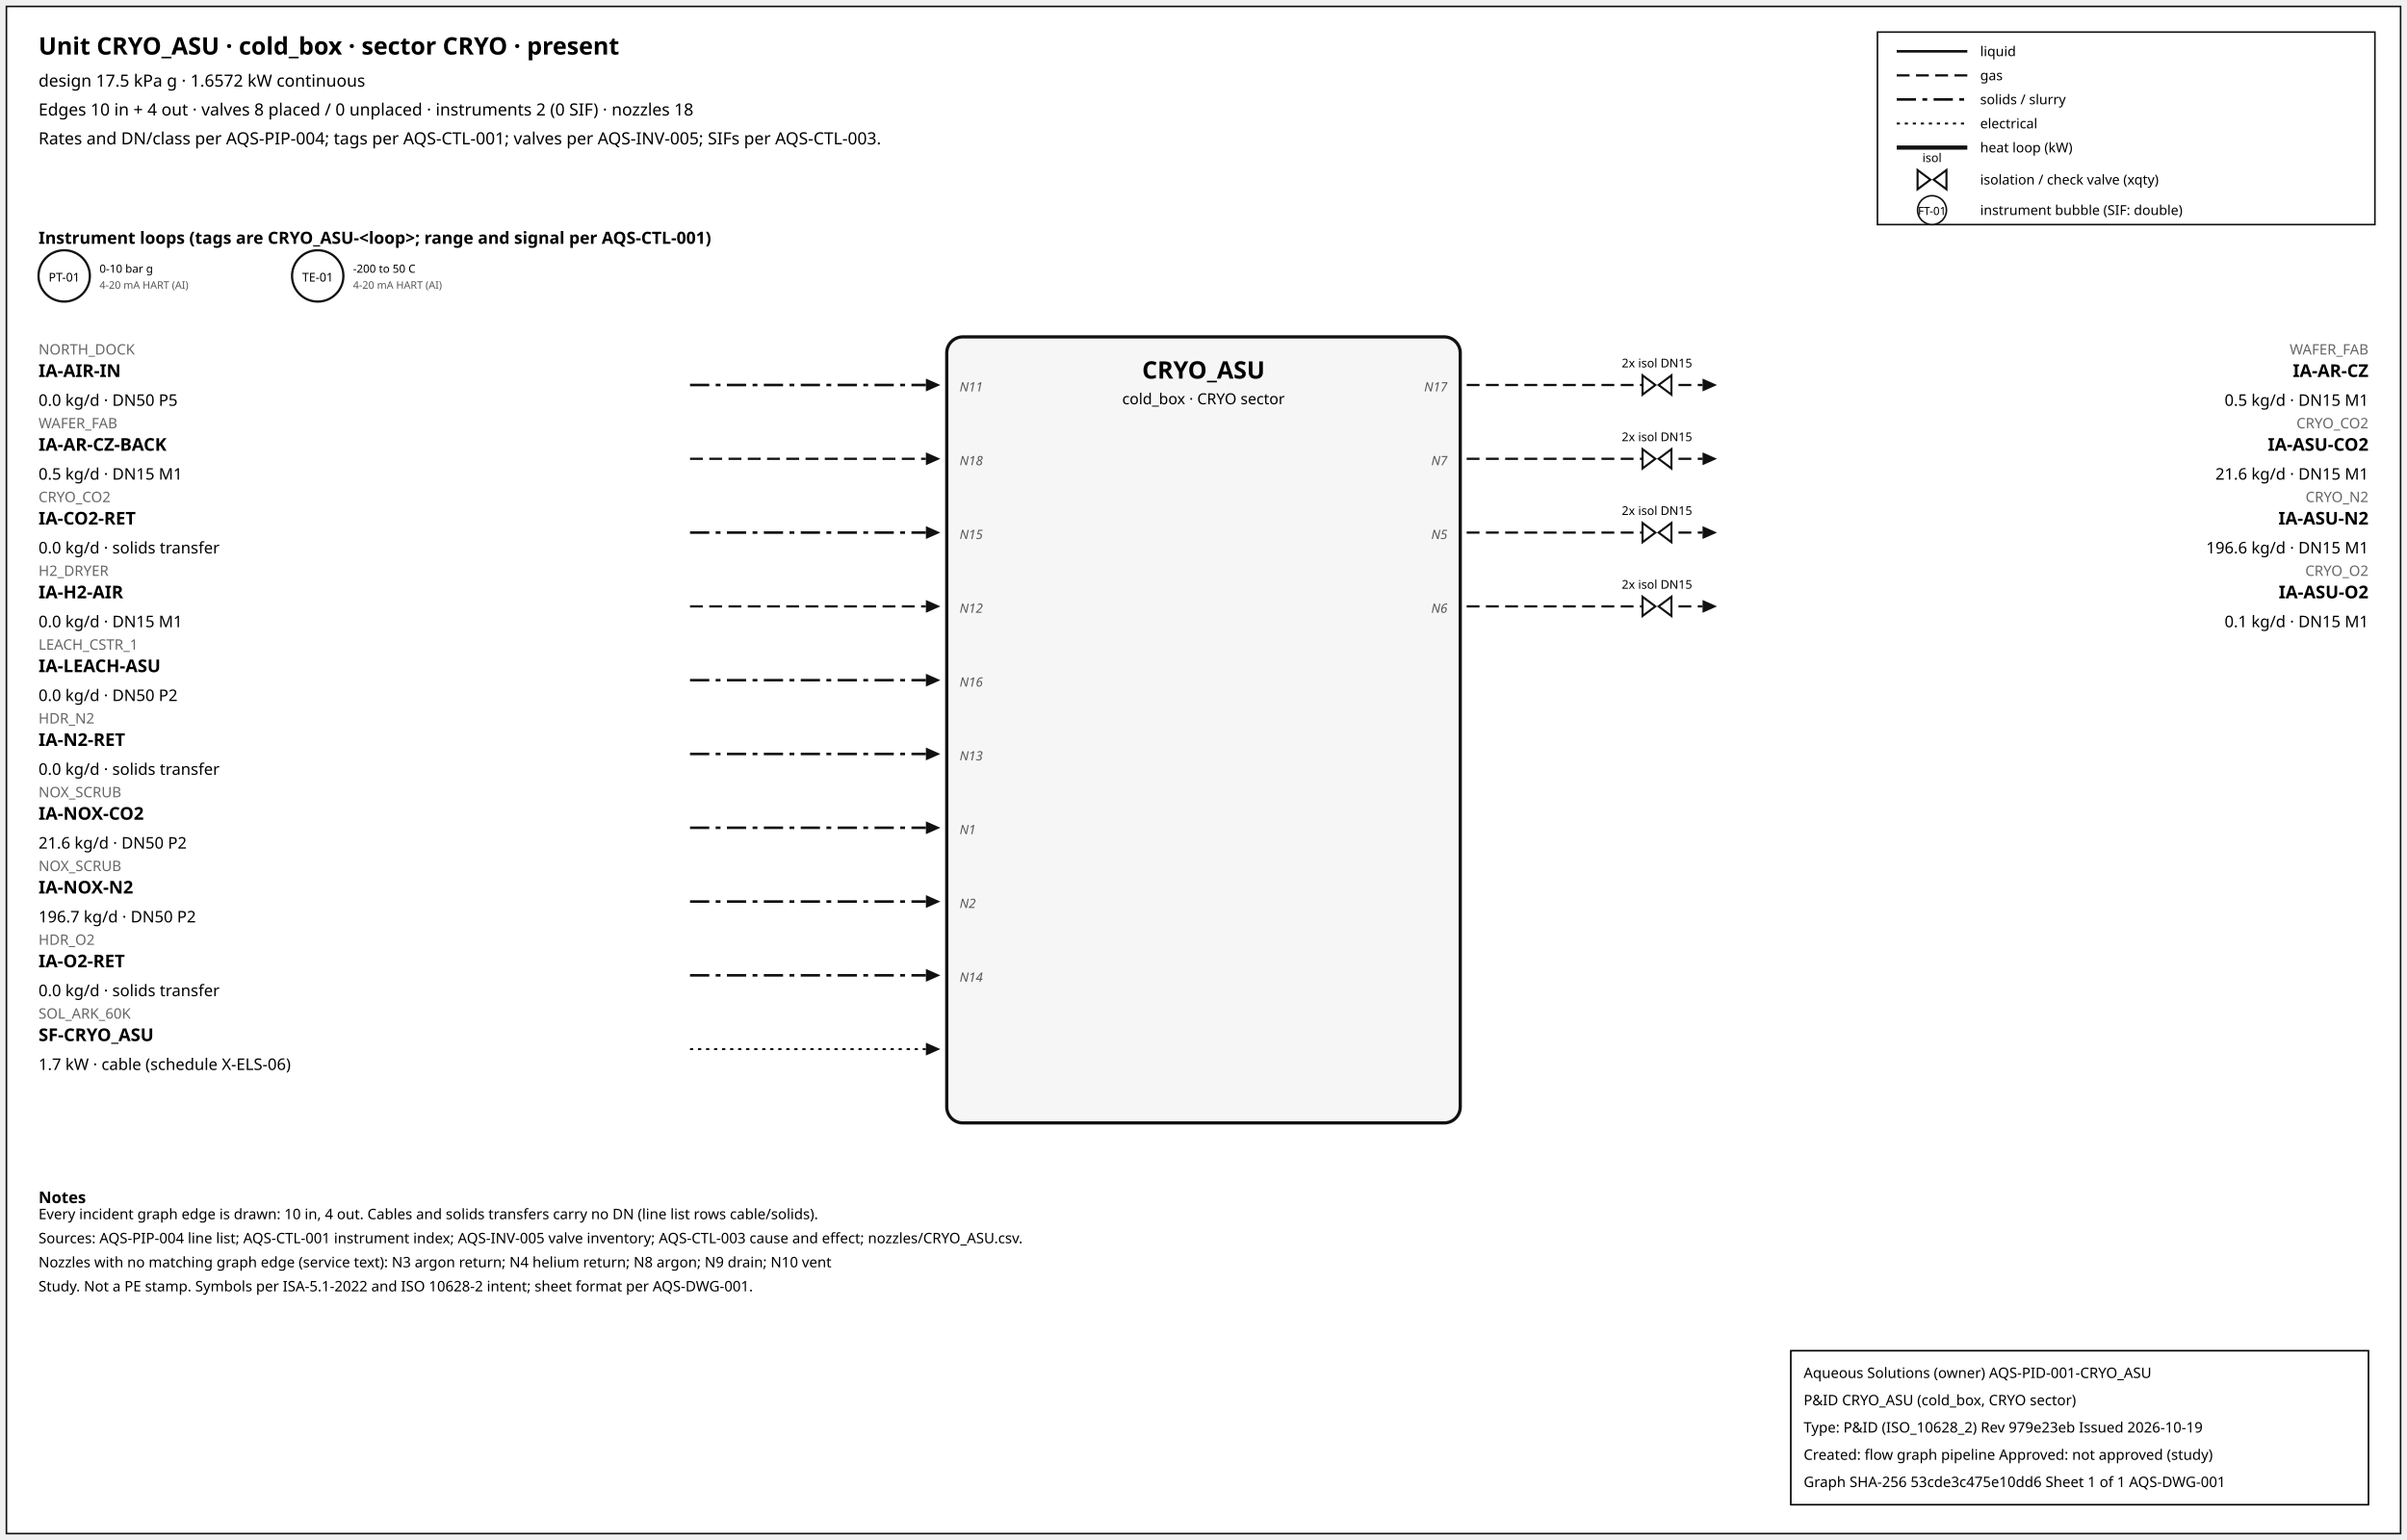
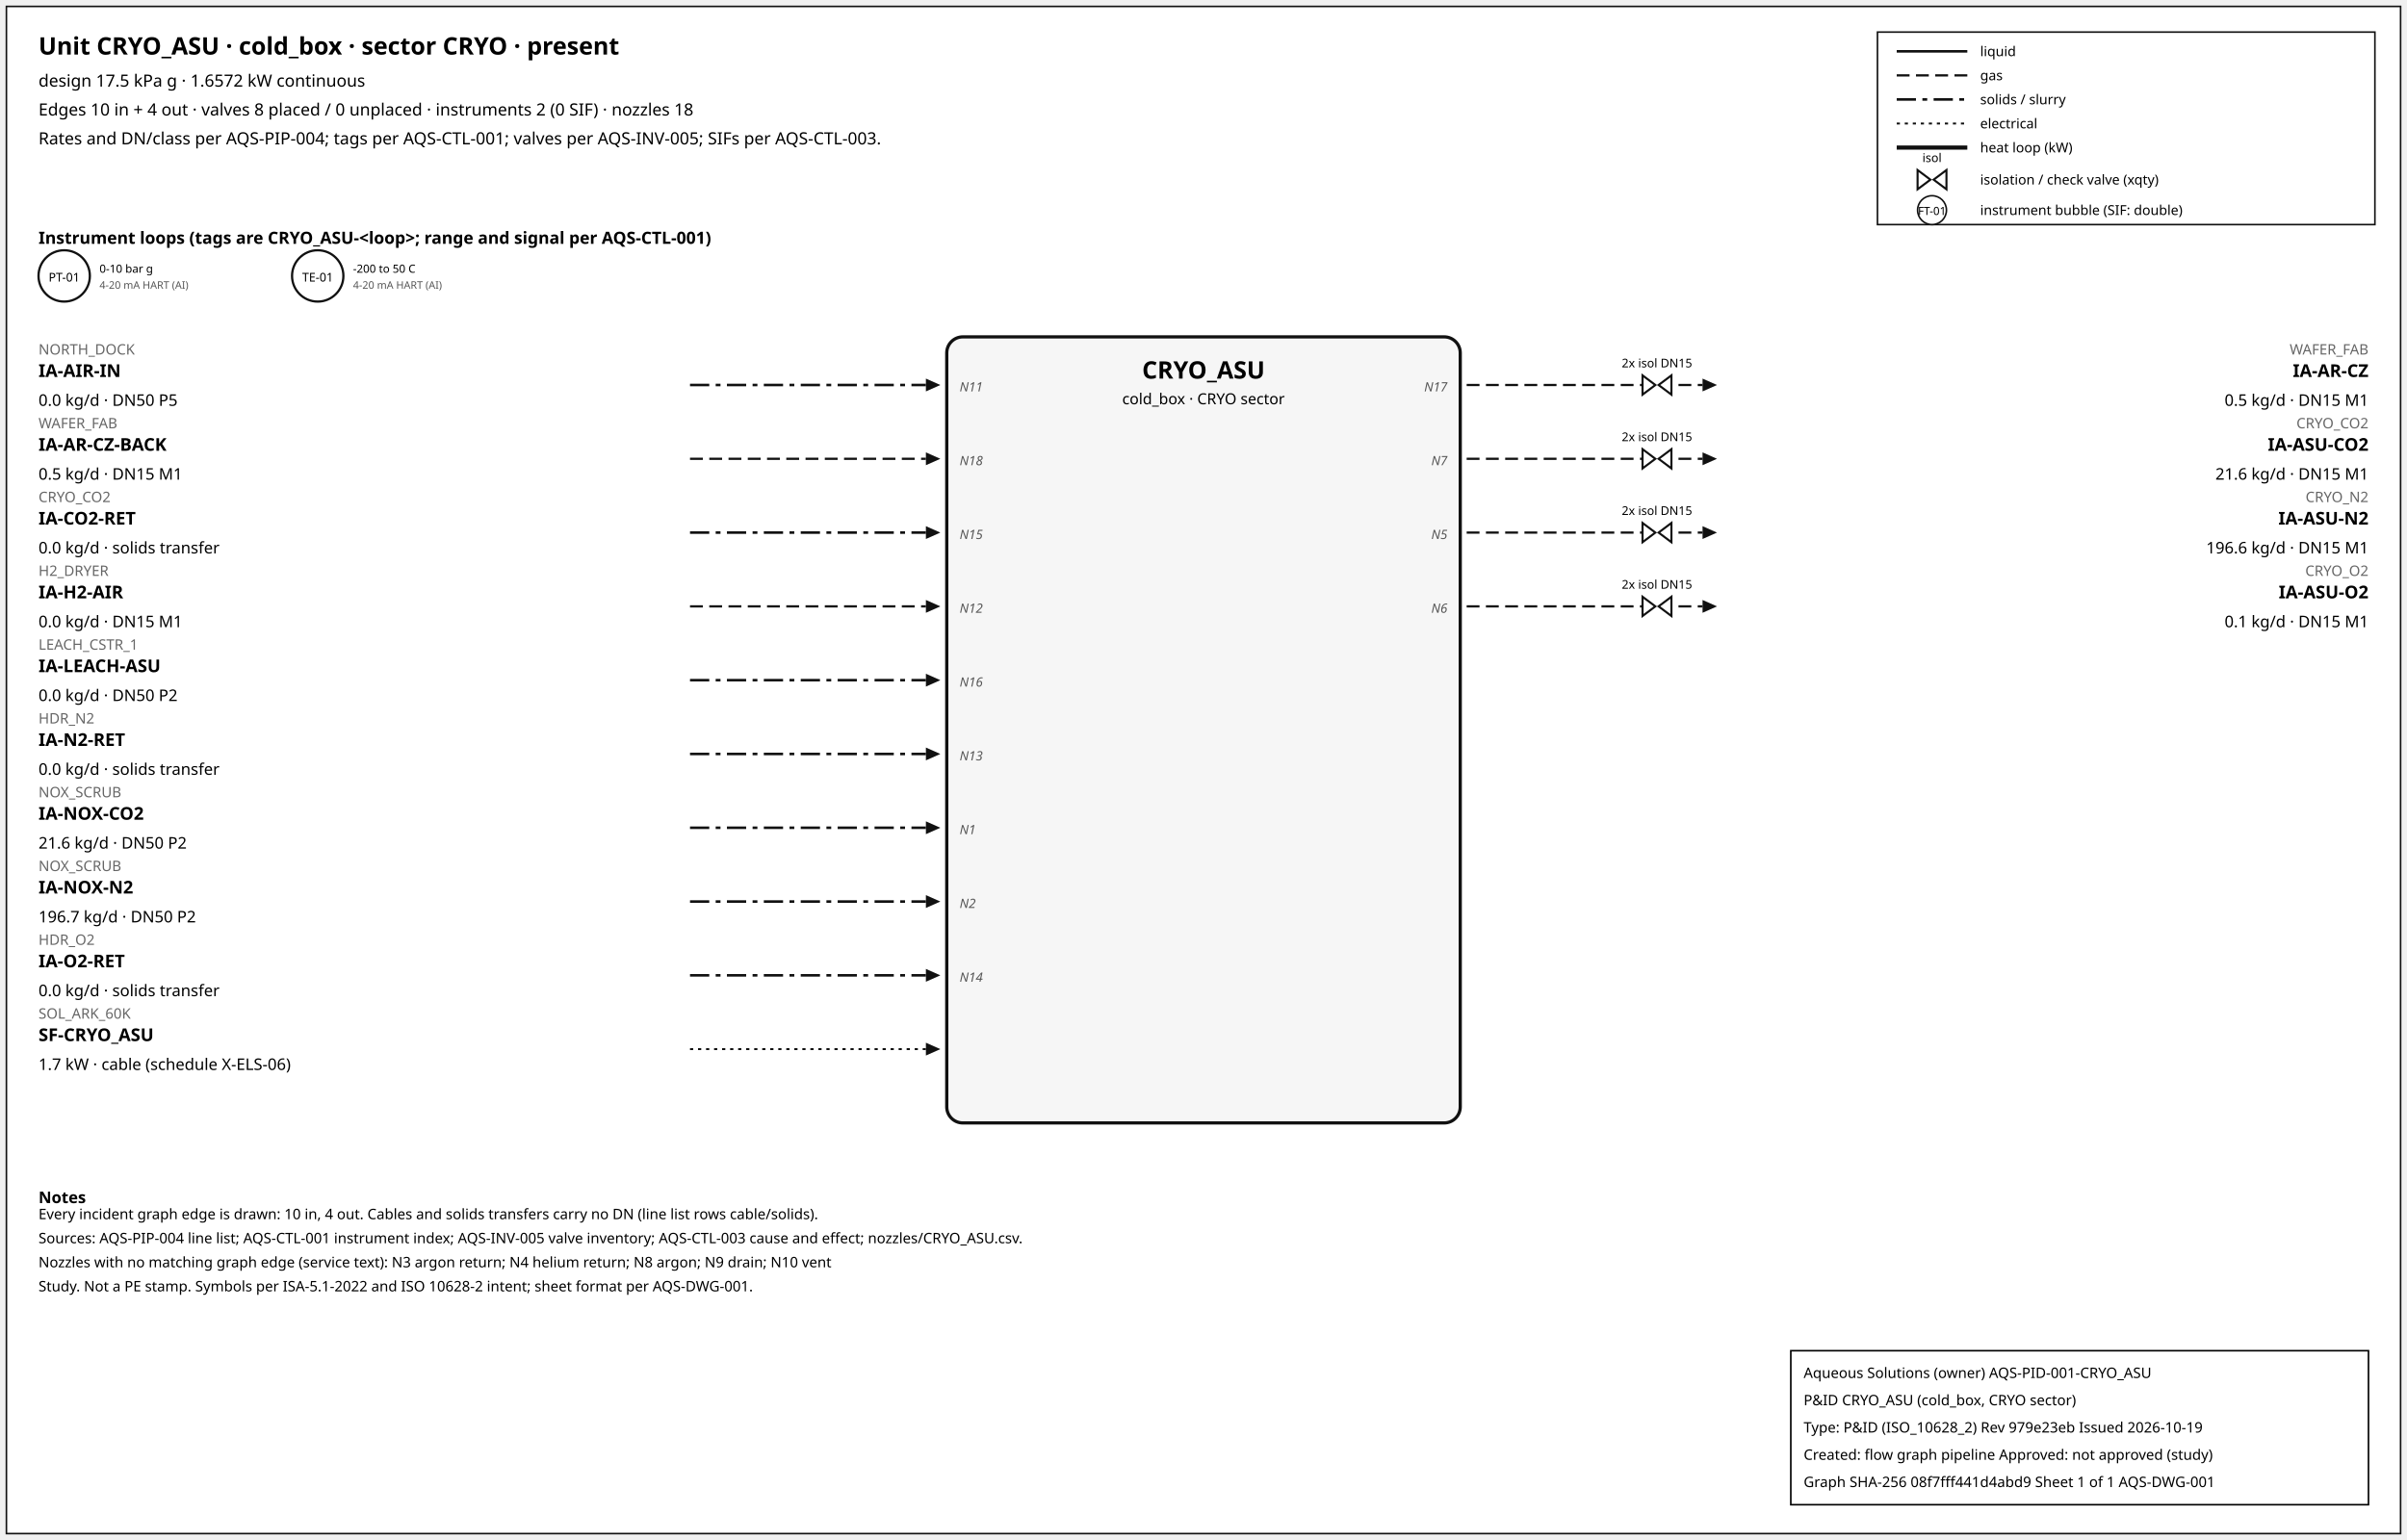
<svg xmlns="http://www.w3.org/2000/svg" width="1500" height="960" font-family="sans-serif">
  <rect x="4" y="4" width="1492" height="952" fill="white" stroke="#111" />
  <text x="24" y="34" font-size="15" font-weight="600">Unit CRYO_ASU · cold_box · sector CRYO · present</text>
  <text x="24" y="54" font-size="10.5">design 17.5 kPa g · 1.6572 kW continuous</text>
  <text x="24" y="72" font-size="10.5">Edges 10 in + 4 out · valves 8 placed / 0 unplaced · instruments 2 (0 SIF) · nozzles 18</text>
  <text x="24" y="90" font-size="10.5">Rates and DN/class per AQS-PIP-004; tags per AQS-CTL-001; valves per AQS-INV-005; SIFs per AQS-CTL-003.</text>
  <rect x="1170" y="20" width="310" height="120" fill="white" stroke="#111" />
  <line x1="1182" y1="32" x2="1226" y2="32" stroke="#111" stroke-width="1.6" />
  <text x="1234" y="35" font-size="8.5">liquid</text>
  <line x1="1182" y1="47" x2="1226" y2="47" stroke="#111" stroke-width="1.4" stroke-dasharray="8,4" />
  <text x="1234" y="50" font-size="8.5">gas</text>
  <line x1="1182" y1="62" x2="1226" y2="62" stroke="#111" stroke-width="1.6" stroke-dasharray="12,4,3,4" />
  <text x="1234" y="65" font-size="8.5">solids / slurry</text>
  <line x1="1182" y1="77" x2="1226" y2="77" stroke="#111" stroke-width="1.2" stroke-dasharray="2,3" />
  <text x="1234" y="80" font-size="8.5">electrical</text>
  <line x1="1182" y1="92" x2="1226" y2="92" stroke="#111" stroke-width="2.6" />
  <text x="1234" y="95" font-size="8.5">heat loop (kW)</text>
  <path d="M 1195.0,106 L 1203.0,112 L 1195.0,118 Z M 1213.0,106 L 1205.0,112 L 1213.0,118 Z" fill="white" stroke="#111" stroke-width="1.3" />
  <text x="1204.0" y="101.0" font-size="7.5" text-anchor="middle">isol</text>
  <text x="1234" y="115" font-size="8.5">isolation / check valve (xqty)</text>
  <circle cx="1204" cy="131" r="9" fill="white" stroke="#111" />
  <text x="1204" y="134" font-size="7" text-anchor="middle">FT-01</text>
  <text x="1234" y="134" font-size="8.5">instrument bubble (SIF: double)</text>
  <text x="24" y="152" font-size="10.5" font-weight="600">Instrument loops (tags are CRYO_ASU-&lt;loop&gt;; range and signal per AQS-CTL-001)</text>
  <circle cx="40" cy="172" r="16" fill="white" stroke="#111" stroke-width="1.4" />
  <text x="40" y="175.5" font-size="7.5" text-anchor="middle">PT-01</text>
  <text x="62" y="170" font-size="7">0-10 bar g</text>
  <text x="62" y="180" font-size="6.5" fill="#555">4-20 mA HART (AI)</text>
  <circle cx="198" cy="172" r="16" fill="white" stroke="#111" stroke-width="1.4" />
  <text x="198" y="175.5" font-size="7.5" text-anchor="middle">TE-01</text>
  <text x="220" y="170" font-size="7">-200 to 50 C</text>
  <text x="220" y="180" font-size="6.5" fill="#555">4-20 mA HART (AI)</text>
  <rect x="590" y="210" width="320" height="490" rx="10" fill="#f6f6f6" stroke="#111" stroke-width="2" />
  <text x="750.0" y="236" font-size="15" font-weight="700" text-anchor="middle">CRYO_ASU</text>
  <text x="750.0" y="252" font-size="9.5" text-anchor="middle">cold_box · CRYO sector</text>
  <line x1="430" y1="240" x2="577" y2="240" stroke="#111" stroke-width="1.6" stroke-dasharray="12,4,3,4" class="edge-in" />
  <polygon points="586,240 577,236 577,244" fill="#111" />
  <text x="24" y="221" font-size="9" fill="#666" text-anchor="start">NORTH_DOCK</text>
  <text x="24" y="235" font-size="11" font-weight="600" text-anchor="start">IA-AIR-IN</text>
  <text x="24" y="253" font-size="10" text-anchor="start">0.0 kg/d · DN50 P5</text>
  <text x="598" y="244" font-size="8" font-style="italic" fill="#555" text-anchor="start">N11</text>
  <line x1="430" y1="286" x2="577" y2="286" stroke="#111" stroke-width="1.4" stroke-dasharray="8,4" class="edge-in" />
  <polygon points="586,286 577,282 577,290" fill="#111" />
  <text x="24" y="267" font-size="9" fill="#666" text-anchor="start">WAFER_FAB</text>
  <text x="24" y="281" font-size="11" font-weight="600" text-anchor="start">IA-AR-CZ-BACK</text>
  <text x="24" y="299" font-size="10" text-anchor="start">0.5 kg/d · DN15 M1</text>
  <text x="598" y="290" font-size="8" font-style="italic" fill="#555" text-anchor="start">N18</text>
  <line x1="430" y1="332" x2="577" y2="332" stroke="#111" stroke-width="1.6" stroke-dasharray="12,4,3,4" class="edge-in" />
  <polygon points="586,332 577,328 577,336" fill="#111" />
  <text x="24" y="313" font-size="9" fill="#666" text-anchor="start">CRYO_CO2</text>
  <text x="24" y="327" font-size="11" font-weight="600" text-anchor="start">IA-CO2-RET</text>
  <text x="24" y="345" font-size="10" text-anchor="start">0.0 kg/d · solids transfer</text>
  <text x="598" y="336" font-size="8" font-style="italic" fill="#555" text-anchor="start">N15</text>
  <line x1="430" y1="378" x2="577" y2="378" stroke="#111" stroke-width="1.4" stroke-dasharray="8,4" class="edge-in" />
  <polygon points="586,378 577,374 577,382" fill="#111" />
  <text x="24" y="359" font-size="9" fill="#666" text-anchor="start">H2_DRYER</text>
  <text x="24" y="373" font-size="11" font-weight="600" text-anchor="start">IA-H2-AIR</text>
  <text x="24" y="391" font-size="10" text-anchor="start">0.0 kg/d · DN15 M1</text>
  <text x="598" y="382" font-size="8" font-style="italic" fill="#555" text-anchor="start">N12</text>
  <line x1="430" y1="424" x2="577" y2="424" stroke="#111" stroke-width="1.6" stroke-dasharray="12,4,3,4" class="edge-in" />
  <polygon points="586,424 577,420 577,428" fill="#111" />
  <text x="24" y="405" font-size="9" fill="#666" text-anchor="start">LEACH_CSTR_1</text>
  <text x="24" y="419" font-size="11" font-weight="600" text-anchor="start">IA-LEACH-ASU</text>
  <text x="24" y="437" font-size="10" text-anchor="start">0.0 kg/d · DN50 P2</text>
  <text x="598" y="428" font-size="8" font-style="italic" fill="#555" text-anchor="start">N16</text>
  <line x1="430" y1="470" x2="577" y2="470" stroke="#111" stroke-width="1.6" stroke-dasharray="12,4,3,4" class="edge-in" />
  <polygon points="586,470 577,466 577,474" fill="#111" />
  <text x="24" y="451" font-size="9" fill="#666" text-anchor="start">HDR_N2</text>
  <text x="24" y="465" font-size="11" font-weight="600" text-anchor="start">IA-N2-RET</text>
  <text x="24" y="483" font-size="10" text-anchor="start">0.0 kg/d · solids transfer</text>
  <text x="598" y="474" font-size="8" font-style="italic" fill="#555" text-anchor="start">N13</text>
  <line x1="430" y1="516" x2="577" y2="516" stroke="#111" stroke-width="1.6" stroke-dasharray="12,4,3,4" class="edge-in" />
  <polygon points="586,516 577,512 577,520" fill="#111" />
  <text x="24" y="497" font-size="9" fill="#666" text-anchor="start">NOX_SCRUB</text>
  <text x="24" y="511" font-size="11" font-weight="600" text-anchor="start">IA-NOX-CO2</text>
  <text x="24" y="529" font-size="10" text-anchor="start">21.6 kg/d · DN50 P2</text>
  <text x="598" y="520" font-size="8" font-style="italic" fill="#555" text-anchor="start">N1</text>
  <line x1="430" y1="562" x2="577" y2="562" stroke="#111" stroke-width="1.6" stroke-dasharray="12,4,3,4" class="edge-in" />
  <polygon points="586,562 577,558 577,566" fill="#111" />
  <text x="24" y="543" font-size="9" fill="#666" text-anchor="start">NOX_SCRUB</text>
  <text x="24" y="557" font-size="11" font-weight="600" text-anchor="start">IA-NOX-N2</text>
  <text x="24" y="575" font-size="10" text-anchor="start">196.7 kg/d · DN50 P2</text>
  <text x="598" y="566" font-size="8" font-style="italic" fill="#555" text-anchor="start">N2</text>
  <line x1="430" y1="608" x2="577" y2="608" stroke="#111" stroke-width="1.6" stroke-dasharray="12,4,3,4" class="edge-in" />
  <polygon points="586,608 577,604 577,612" fill="#111" />
  <text x="24" y="589" font-size="9" fill="#666" text-anchor="start">HDR_O2</text>
  <text x="24" y="603" font-size="11" font-weight="600" text-anchor="start">IA-O2-RET</text>
  <text x="24" y="621" font-size="10" text-anchor="start">0.0 kg/d · solids transfer</text>
  <text x="598" y="612" font-size="8" font-style="italic" fill="#555" text-anchor="start">N14</text>
  <line x1="430" y1="654" x2="577" y2="654" stroke="#111" stroke-width="1.2" stroke-dasharray="2,3" class="edge-in" />
  <polygon points="586,654 577,650 577,658" fill="#111" />
  <text x="24" y="635" font-size="9" fill="#666" text-anchor="start">SOL_ARK_60K</text>
  <text x="24" y="649" font-size="11" font-weight="600" text-anchor="start">SF-CRYO_ASU</text>
  <text x="24" y="667" font-size="10" text-anchor="start">1.7 kW · cable (schedule X-ELS-06)</text>
  <line x1="914" y1="240" x2="1061" y2="240" stroke="#111" stroke-width="1.4" stroke-dasharray="8,4" class="edge-out" />
  <polygon points="1070,240 1061,236 1061,244" fill="#111" />
  <text x="1476" y="221" font-size="9" fill="#666" text-anchor="end">WAFER_FAB</text>
  <text x="1476" y="235" font-size="11" font-weight="600" text-anchor="end">IA-AR-CZ</text>
  <text x="1476" y="253" font-size="10" text-anchor="end">0.5 kg/d · DN15 M1</text>
  <text x="902" y="244" font-size="8" font-style="italic" fill="#555" text-anchor="end">N17</text>
  <path d="M 1023.6,234 L 1031.6,240 L 1023.6,246 Z M 1041.6,234 L 1033.6,240 L 1041.6,246 Z" fill="white" stroke="#111" stroke-width="1.3" />
  <text x="1032.6" y="229.0" font-size="7.5" text-anchor="middle">2x isol DN15</text>
  <line x1="914" y1="286" x2="1061" y2="286" stroke="#111" stroke-width="1.4" stroke-dasharray="8,4" class="edge-out" />
  <polygon points="1070,286 1061,282 1061,290" fill="#111" />
  <text x="1476" y="267" font-size="9" fill="#666" text-anchor="end">CRYO_CO2</text>
  <text x="1476" y="281" font-size="11" font-weight="600" text-anchor="end">IA-ASU-CO2</text>
  <text x="1476" y="299" font-size="10" text-anchor="end">21.6 kg/d · DN15 M1</text>
  <text x="902" y="290" font-size="8" font-style="italic" fill="#555" text-anchor="end">N7</text>
  <path d="M 1023.6,280 L 1031.6,286 L 1023.6,292 Z M 1041.6,280 L 1033.6,286 L 1041.6,292 Z" fill="white" stroke="#111" stroke-width="1.3" />
  <text x="1032.6" y="275.0" font-size="7.5" text-anchor="middle">2x isol DN15</text>
  <line x1="914" y1="332" x2="1061" y2="332" stroke="#111" stroke-width="1.4" stroke-dasharray="8,4" class="edge-out" />
  <polygon points="1070,332 1061,328 1061,336" fill="#111" />
  <text x="1476" y="313" font-size="9" fill="#666" text-anchor="end">CRYO_N2</text>
  <text x="1476" y="327" font-size="11" font-weight="600" text-anchor="end">IA-ASU-N2</text>
  <text x="1476" y="345" font-size="10" text-anchor="end">196.6 kg/d · DN15 M1</text>
  <text x="902" y="336" font-size="8" font-style="italic" fill="#555" text-anchor="end">N5</text>
  <path d="M 1023.6,326 L 1031.6,332 L 1023.6,338 Z M 1041.6,326 L 1033.6,332 L 1041.6,338 Z" fill="white" stroke="#111" stroke-width="1.3" />
  <text x="1032.6" y="321.0" font-size="7.5" text-anchor="middle">2x isol DN15</text>
  <line x1="914" y1="378" x2="1061" y2="378" stroke="#111" stroke-width="1.4" stroke-dasharray="8,4" class="edge-out" />
  <polygon points="1070,378 1061,374 1061,382" fill="#111" />
  <text x="1476" y="359" font-size="9" fill="#666" text-anchor="end">CRYO_O2</text>
  <text x="1476" y="373" font-size="11" font-weight="600" text-anchor="end">IA-ASU-O2</text>
  <text x="1476" y="391" font-size="10" text-anchor="end">0.1 kg/d · DN15 M1</text>
  <text x="902" y="382" font-size="8" font-style="italic" fill="#555" text-anchor="end">N6</text>
  <path d="M 1023.6,372 L 1031.6,378 L 1023.6,384 Z M 1041.6,372 L 1033.6,378 L 1041.6,384 Z" fill="white" stroke="#111" stroke-width="1.3" />
  <text x="1032.6" y="367.0" font-size="7.5" text-anchor="middle">2x isol DN15</text>
  <text x="24" y="750" font-size="10" font-weight="600">Notes</text>
  <text x="24" y="760" font-size="9">Every incident graph edge is drawn: 10 in, 4 out. Cables and solids transfers carry no DN (line list rows cable/solids).</text>
  <text x="24" y="775" font-size="9">Sources: AQS-PIP-004 line list; AQS-CTL-001 instrument index; AQS-INV-005 valve inventory; AQS-CTL-003 cause and effect; nozzles/CRYO_ASU.csv.</text>
  <text x="24" y="790" font-size="9">Nozzles with no matching graph edge (service text): N3 argon return; N4 helium return; N8 argon; N9 drain; N10 vent</text>
  <text x="24" y="805" font-size="9">Study. Not a PE stamp. Symbols per ISA-5.1-2022 and ISO 10628-2 intent; sheet format per AQS-DWG-001.</text>
  <g id="aqs-title-block">
    <rect x="1116" y="842" width="360" height="96" fill="white" stroke="black" stroke-width="1" />
    <text x="1124" y="859" font-size="9">Aqueous Solutions (owner)   AQS-PID-001-CRYO_ASU</text>
    <text x="1124" y="876" font-size="9">P&amp;ID CRYO_ASU (cold_box, CRYO sector)</text>
    <text x="1124" y="893" font-size="9">Type: P&amp;ID (ISO_10628_2)   Rev 979e23eb   Issued 2026-10-19</text>
    <text x="1124" y="910" font-size="9">Created: flow graph pipeline   Approved: not approved (study)</text>
-     <text x="1124" y="927" font-size="9">Graph SHA-256 53cde3c475e10dd6   Sheet 1 of 1   AQS-DWG-001</text>
+     <text x="1124" y="927" font-size="9">Graph SHA-256 08f7fff441d4abd9   Sheet 1 of 1   AQS-DWG-001</text>
  </g>
</svg>
